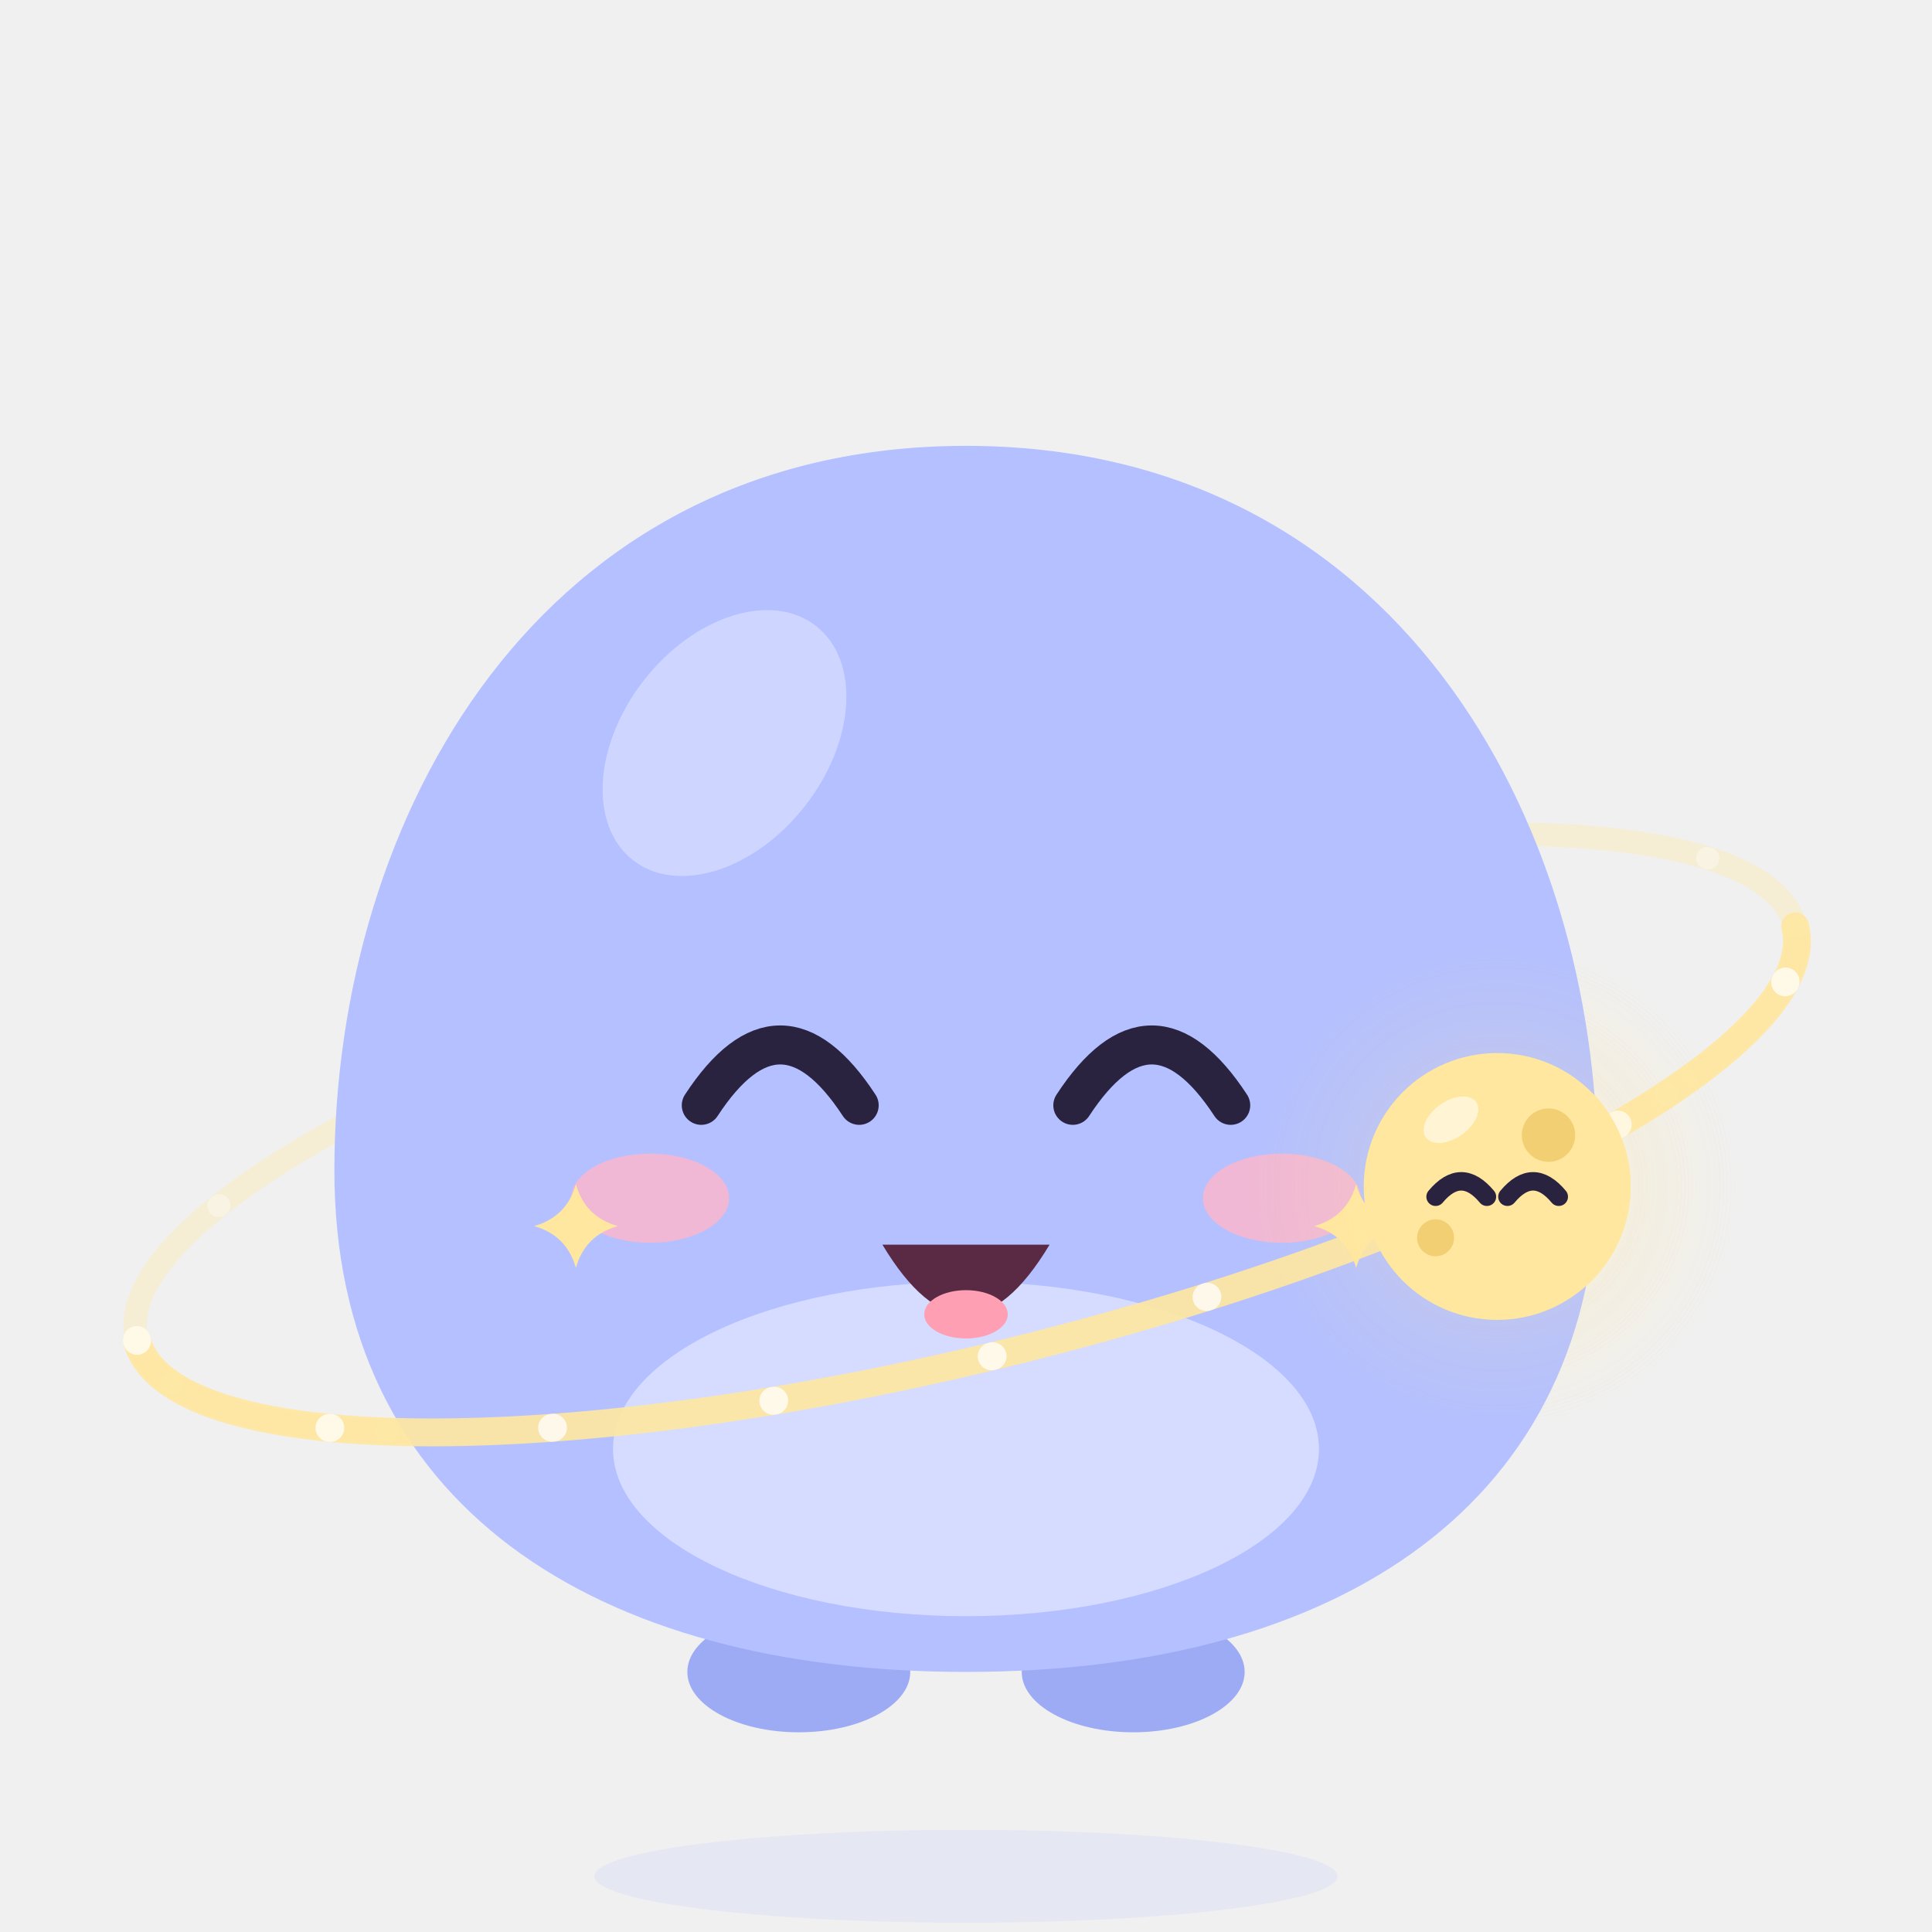
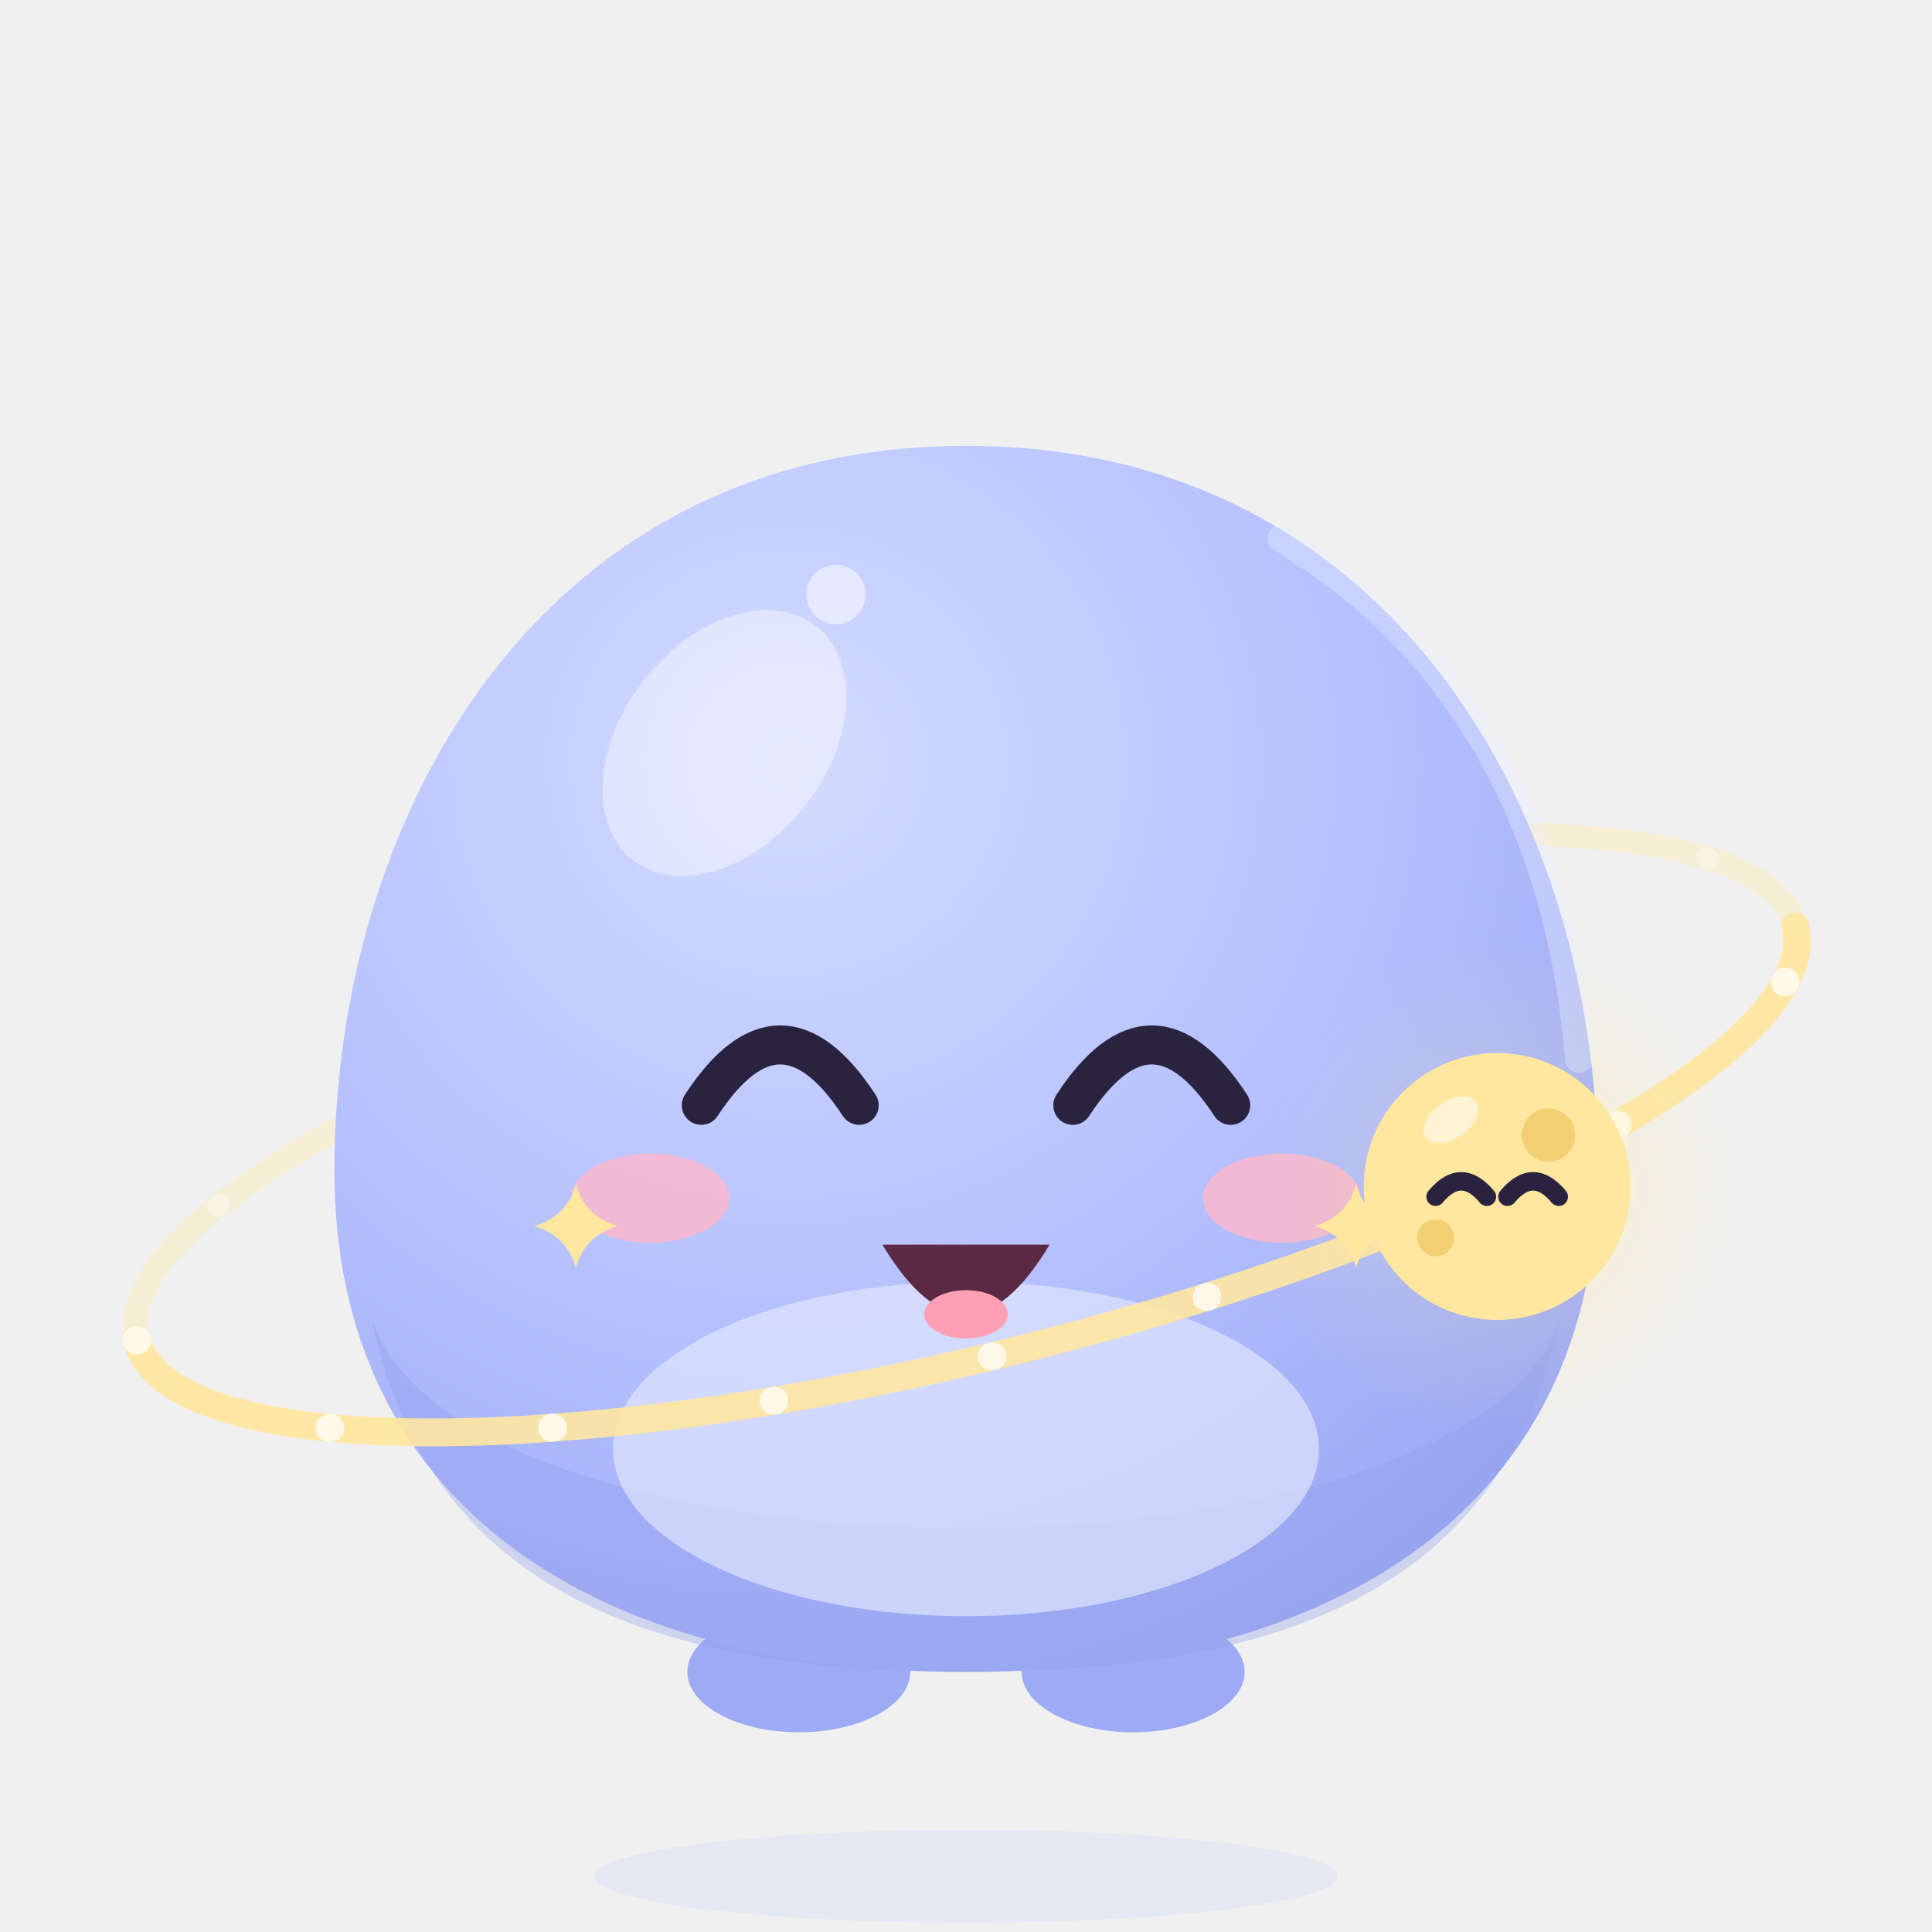
<svg xmlns="http://www.w3.org/2000/svg" width="416" height="416" viewBox="-4 24 208 208" role="img" aria-label="NIMI — happy" style="overflow: visible">
  <defs>
-     <radialGradient id="mg17">
+     <radialGradient id="mg7">
      <stop offset="0" stop-color="#FFE7A0" stop-opacity=".55" />
      <stop offset="1" stop-color="#FFE7A0" stop-opacity="0" />
+     </radialGradient>
+     <radialGradient id="mg7b" cx=".36" cy=".26" r=".85">
+       <stop offset="0" stop-color="#D3DBFF" />
+       <stop offset=".55" stop-color="#B4C0FF" />
+       <stop offset="1" stop-color="#97A5F0" />
    </radialGradient>
  </defs>
  <g transform="translate(100 226)">
    <g>
      <ellipse cx="0" cy="0" rx="40" ry="5" fill="#B4C0FF" opacity="0.18" />
    </g>
  </g>
  <g>
    <g>
      <g transform="rotate(-14 100 146)">
        <ellipse cx="100" cy="146" rx="92" ry="24" fill="none" stroke="#FFE7A0" stroke-width="2.5" opacity=".35" />
        <ellipse cx="100" cy="146" rx="92" ry="24" fill="none" stroke="#fff" stroke-width="2.4" stroke-linecap="round" stroke-dasharray="0.1 23.9" opacity=".35" />
      </g>
      <g transform="rotate(-14 100 146)">
        <g transform="translate(100 146)" opacity="0.82">
          <g transform="translate(54.1 19.4) scale(1.105)">
            <g transform="rotate(14)">
-               <circle opacity=".5" cx="0" cy="0" r="24" fill="url(#mg17)" />
+               <circle opacity=".5" cx="0" cy="0" r="24" fill="url(#mg7)" />
              <g>
                <circle cx="0" cy="0" r="13" fill="#FFE7A0" />
                <circle cx="5.0" cy="-5.0" r="2.6" fill="#F2CF73" />
                <circle cx="-6.0" cy="5.0" r="1.8" fill="#F2CF73" />
                <ellipse cx="-4.5" cy="-6.5" rx="3.0" ry="1.8" transform="rotate(-35 -4.5 -6.5)" fill="#fff" opacity=".55" />
                <path d="M-6.0 1.0 q2.5 -3.0 5.0 0 M1.0 1.0 q2.5 -3.0 5.0 0" stroke="#2A2340" stroke-width="1.8" fill="none" stroke-linecap="round" />
              </g>
            </g>
          </g>
        </g>
      </g>
    </g>
    <g>
      <g>
        <ellipse cx="82" cy="204" rx="12" ry="6.5" fill="#9DABF5" />
      </g>
      <g>
        <ellipse cx="118" cy="204" rx="12" ry="6.5" fill="#9DABF5" />
      </g>
-       <path d="M100 72 C146 72 168 112 168 150 C168 186 140 204 100 204 C60 204 32 186 32 150 C32 112 54 72 100 72 Z" fill="#B4C0FF" />
-       <ellipse cx="74" cy="104" rx="11" ry="16" transform="rotate(38 74 104)" fill="#fff" opacity=".35" />
-       <ellipse cx="100" cy="180" rx="38" ry="18" fill="#E3E8FF" opacity=".7" />
+       <path d="M100 72 C146 72 168 112 168 150 C168 186 140 204 100 204 C60 204 32 186 32 150 C32 112 54 72 100 72 Z" fill="url(#mg7b)" />
+       <path d="M36 166 C46 196 154 196 164 166 C158 194 136 204 100 204 C64 204 42 194 36 166 Z" fill="#8F9DEC" opacity=".35" />
+       <path d="M134 82 C154 94 164 114 166 138" fill="none" stroke="#EEF1FF" stroke-width="3" stroke-linecap="round" opacity=".35" />
+       <ellipse cx="74" cy="104" rx="11" ry="16" transform="rotate(38 74 104)" fill="#fff" opacity=".42" />
+       <circle cx="86" cy="88" r="3.2" fill="#fff" opacity=".5" />
+       <ellipse cx="100" cy="180" rx="38" ry="18" fill="#E3E8FF" opacity=".66" />
      <g>
        <g>
          <ellipse cx="66" cy="153" rx="8.5" ry="4.8" fill="#FFB6C9" opacity=".8" />
          <ellipse cx="134" cy="153" rx="8.5" ry="4.8" fill="#FFB6C9" opacity=".8" />
        </g>
        <path d="M58 151.5 Q58.99 155.01 62.5 156 Q58.99 156.99 58 160.5 Q57.01 156.99 53.5 156 Q57.01 155.01 58 151.5 Z" fill="#FFE7A0" />
        <path d="M142 151.5 Q142.99 155.01 146.5 156 Q142.99 156.99 142 160.5 Q141.01 156.99 137.5 156 Q141.01 155.01 142 151.5 Z" fill="#FFE7A0" />
        <g>
-           <path d="M71.5 143 Q80 130 88.5 143" fill="none" stroke="#2A2340" stroke-width="4.2" stroke-linecap="round" />
-           <path d="M111.5 143 Q120 130 128.5 143" fill="none" stroke="#2A2340" stroke-width="4.2" stroke-linecap="round" />
+           <g>
+             <path d="M71.5 143 Q80 130 88.5 143" fill="none" stroke="#2A2340" stroke-width="4.2" stroke-linecap="round" />
+             <path d="M111.5 143 Q120 130 128.5 143" fill="none" stroke="#2A2340" stroke-width="4.2" stroke-linecap="round" />
+           </g>
        </g>
-         <path d="M91 158 Q100 173 109 158 Z" fill="#5A2A44" />
-         <ellipse cx="100" cy="165.5" rx="4.5" ry="2.6" fill="#FF9FB4" />
+         <g>
+           <path d="M91 158 Q100 173 109 158 Z" fill="#5A2A44" />
+           <ellipse cx="100" cy="165.5" rx="4.5" ry="2.6" fill="#FF9FB4" />
+         </g>
      </g>
    </g>
    <g>
      <g transform="rotate(-14 100 146)">
        <path d="M8 146 A92 24 0 0 0 192 146" fill="none" stroke="#FFE7A0" stroke-width="3" opacity=".9" stroke-linecap="round" />
        <path d="M8 146 A92 24 0 0 0 192 146" fill="none" stroke="#fff" stroke-width="3" stroke-linecap="round" stroke-dasharray="0.1 23.9" opacity=".75" />
      </g>
      <g transform="rotate(-14 100 146)">
        <g transform="translate(100 146)" opacity="1.00">
          <g opacity="1">
            <g transform="translate(54.1 19.4) scale(1.105)">
              <g transform="rotate(14)">
-                 <circle opacity=".5" cx="0" cy="0" r="24" fill="url(#mg17)" />
+                 <circle opacity=".5" cx="0" cy="0" r="24" fill="url(#mg7)" />
                <g>
                  <circle cx="0" cy="0" r="13" fill="#FFE7A0" />
                  <circle cx="5.0" cy="-5.0" r="2.6" fill="#F2CF73" />
                  <circle cx="-6.0" cy="5.0" r="1.8" fill="#F2CF73" />
                  <ellipse cx="-4.5" cy="-6.5" rx="3.0" ry="1.8" transform="rotate(-35 -4.5 -6.5)" fill="#fff" opacity=".55" />
                  <path d="M-6.0 1.0 q2.5 -3.0 5.0 0 M1.0 1.0 q2.5 -3.0 5.0 0" stroke="#2A2340" stroke-width="1.8" fill="none" stroke-linecap="round" />
                </g>
              </g>
            </g>
          </g>
        </g>
      </g>
    </g>
  </g>
</svg>
